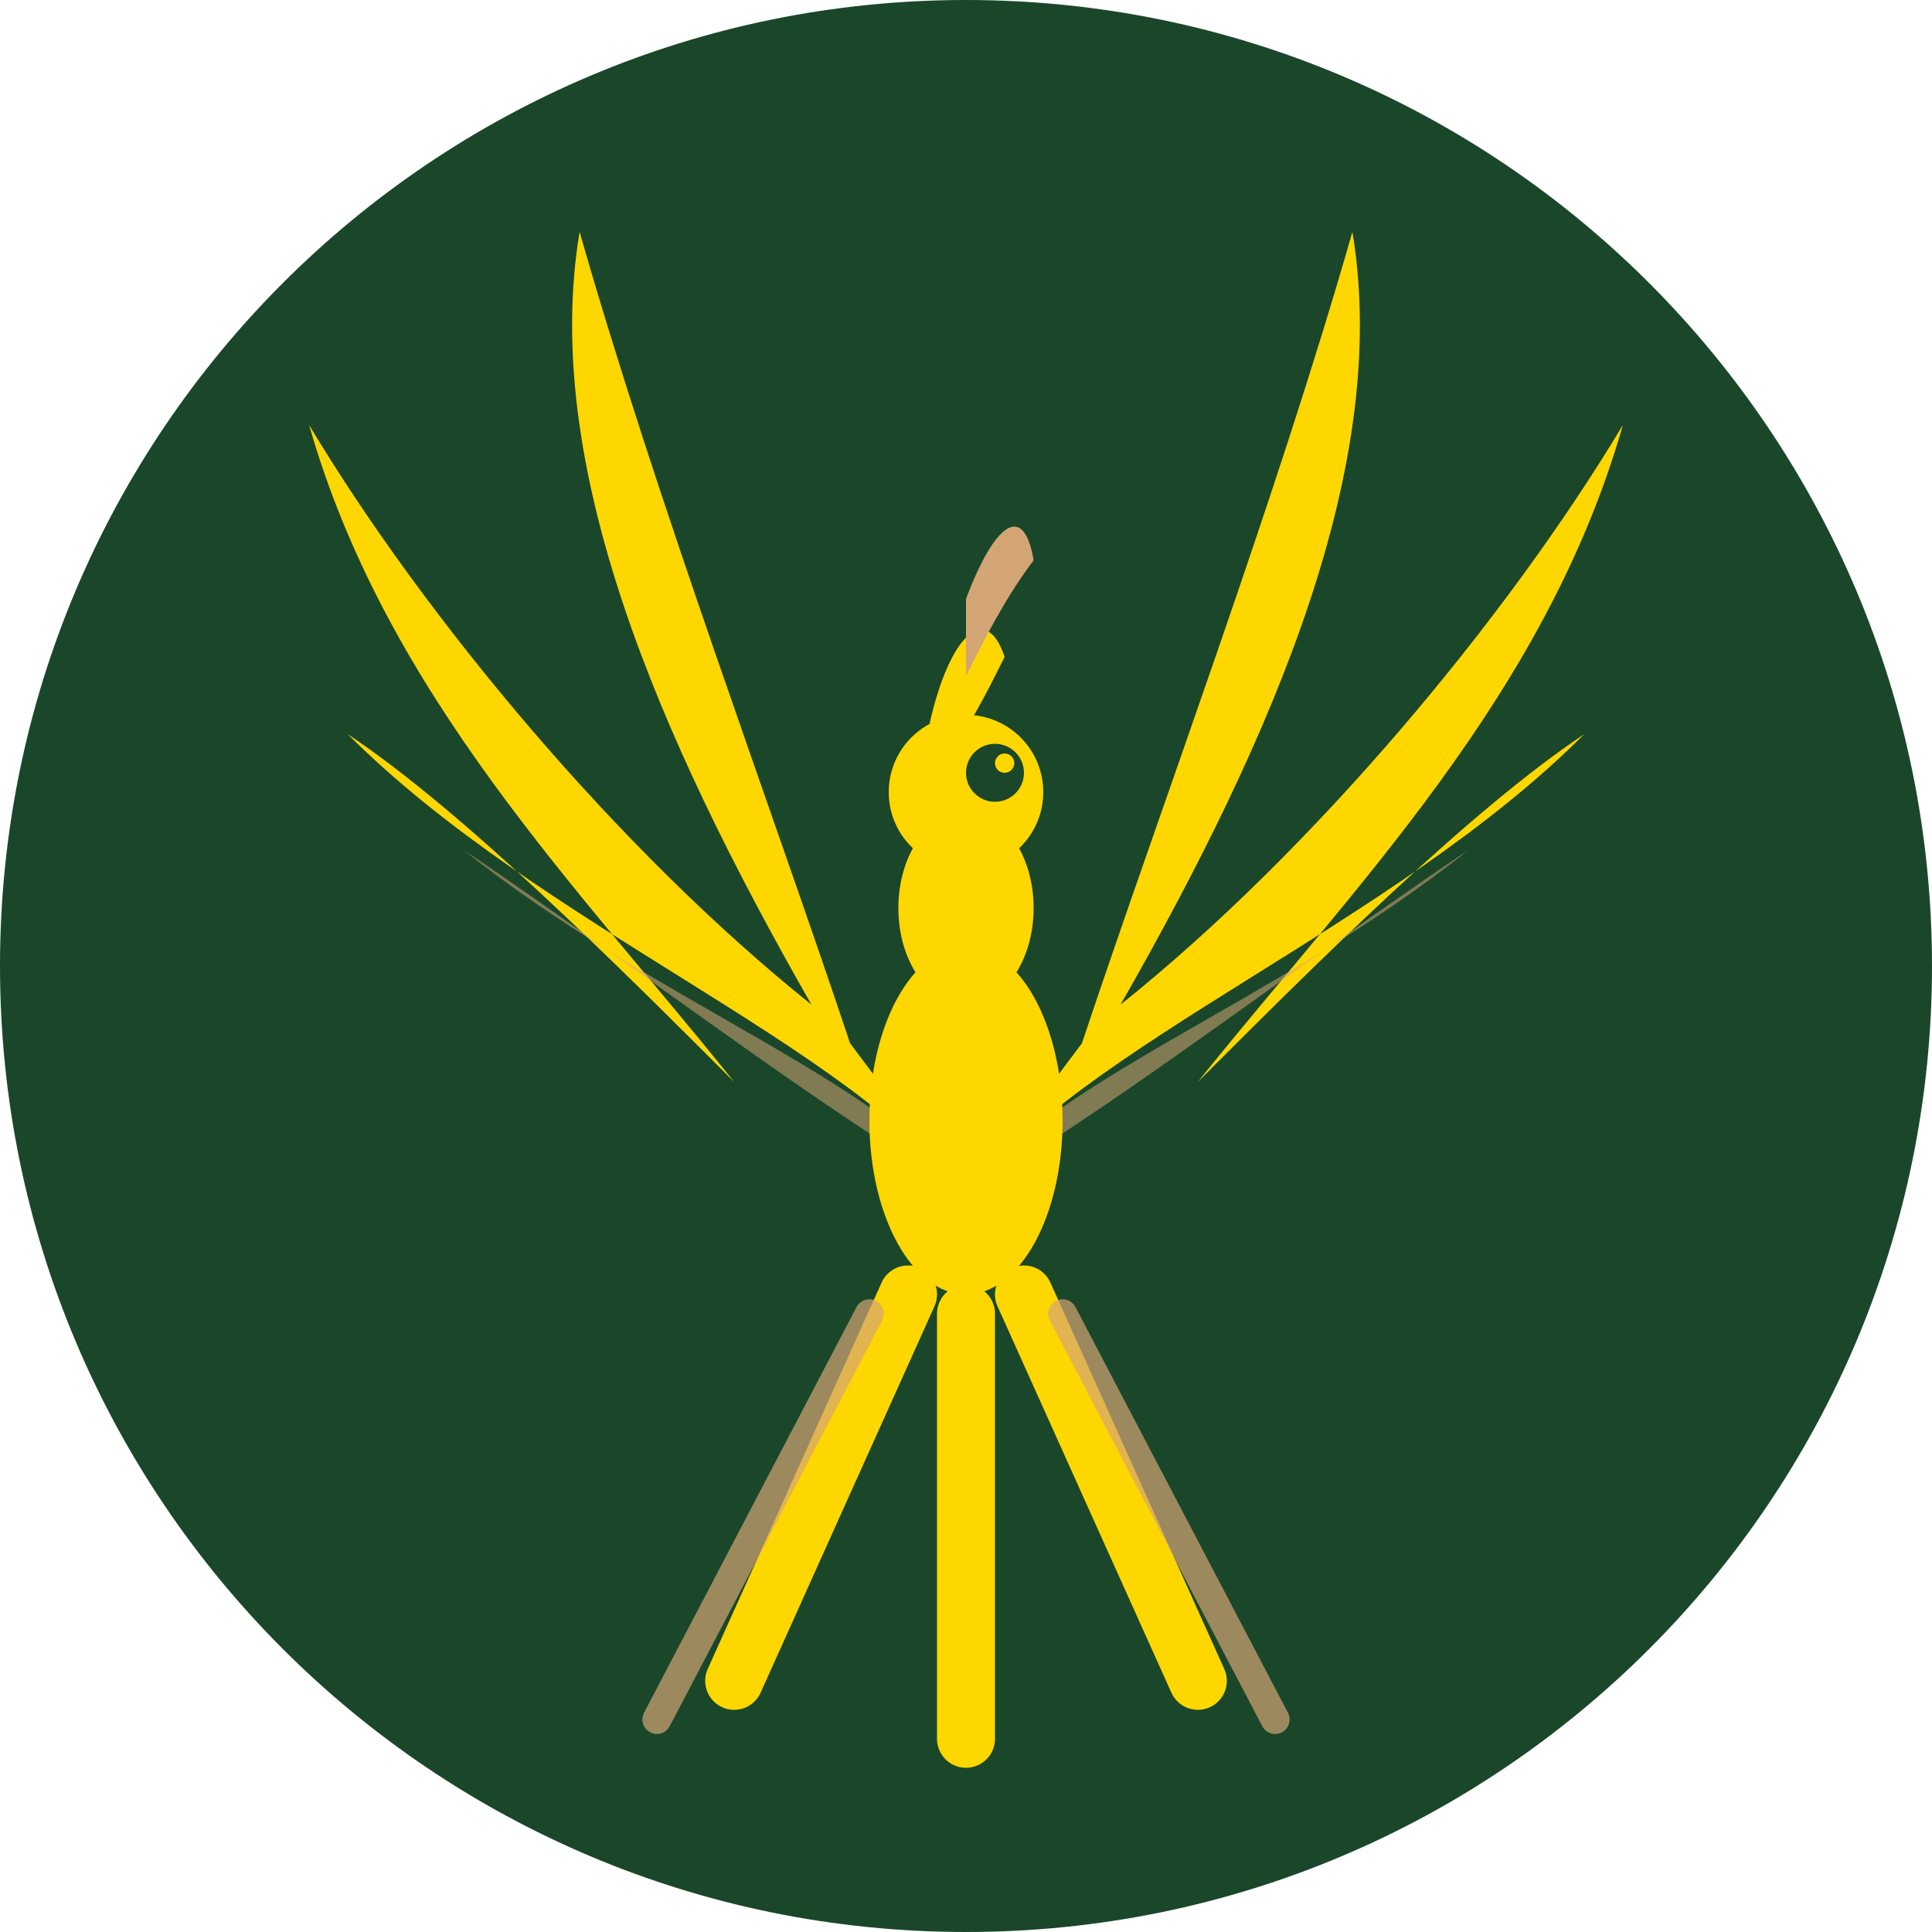
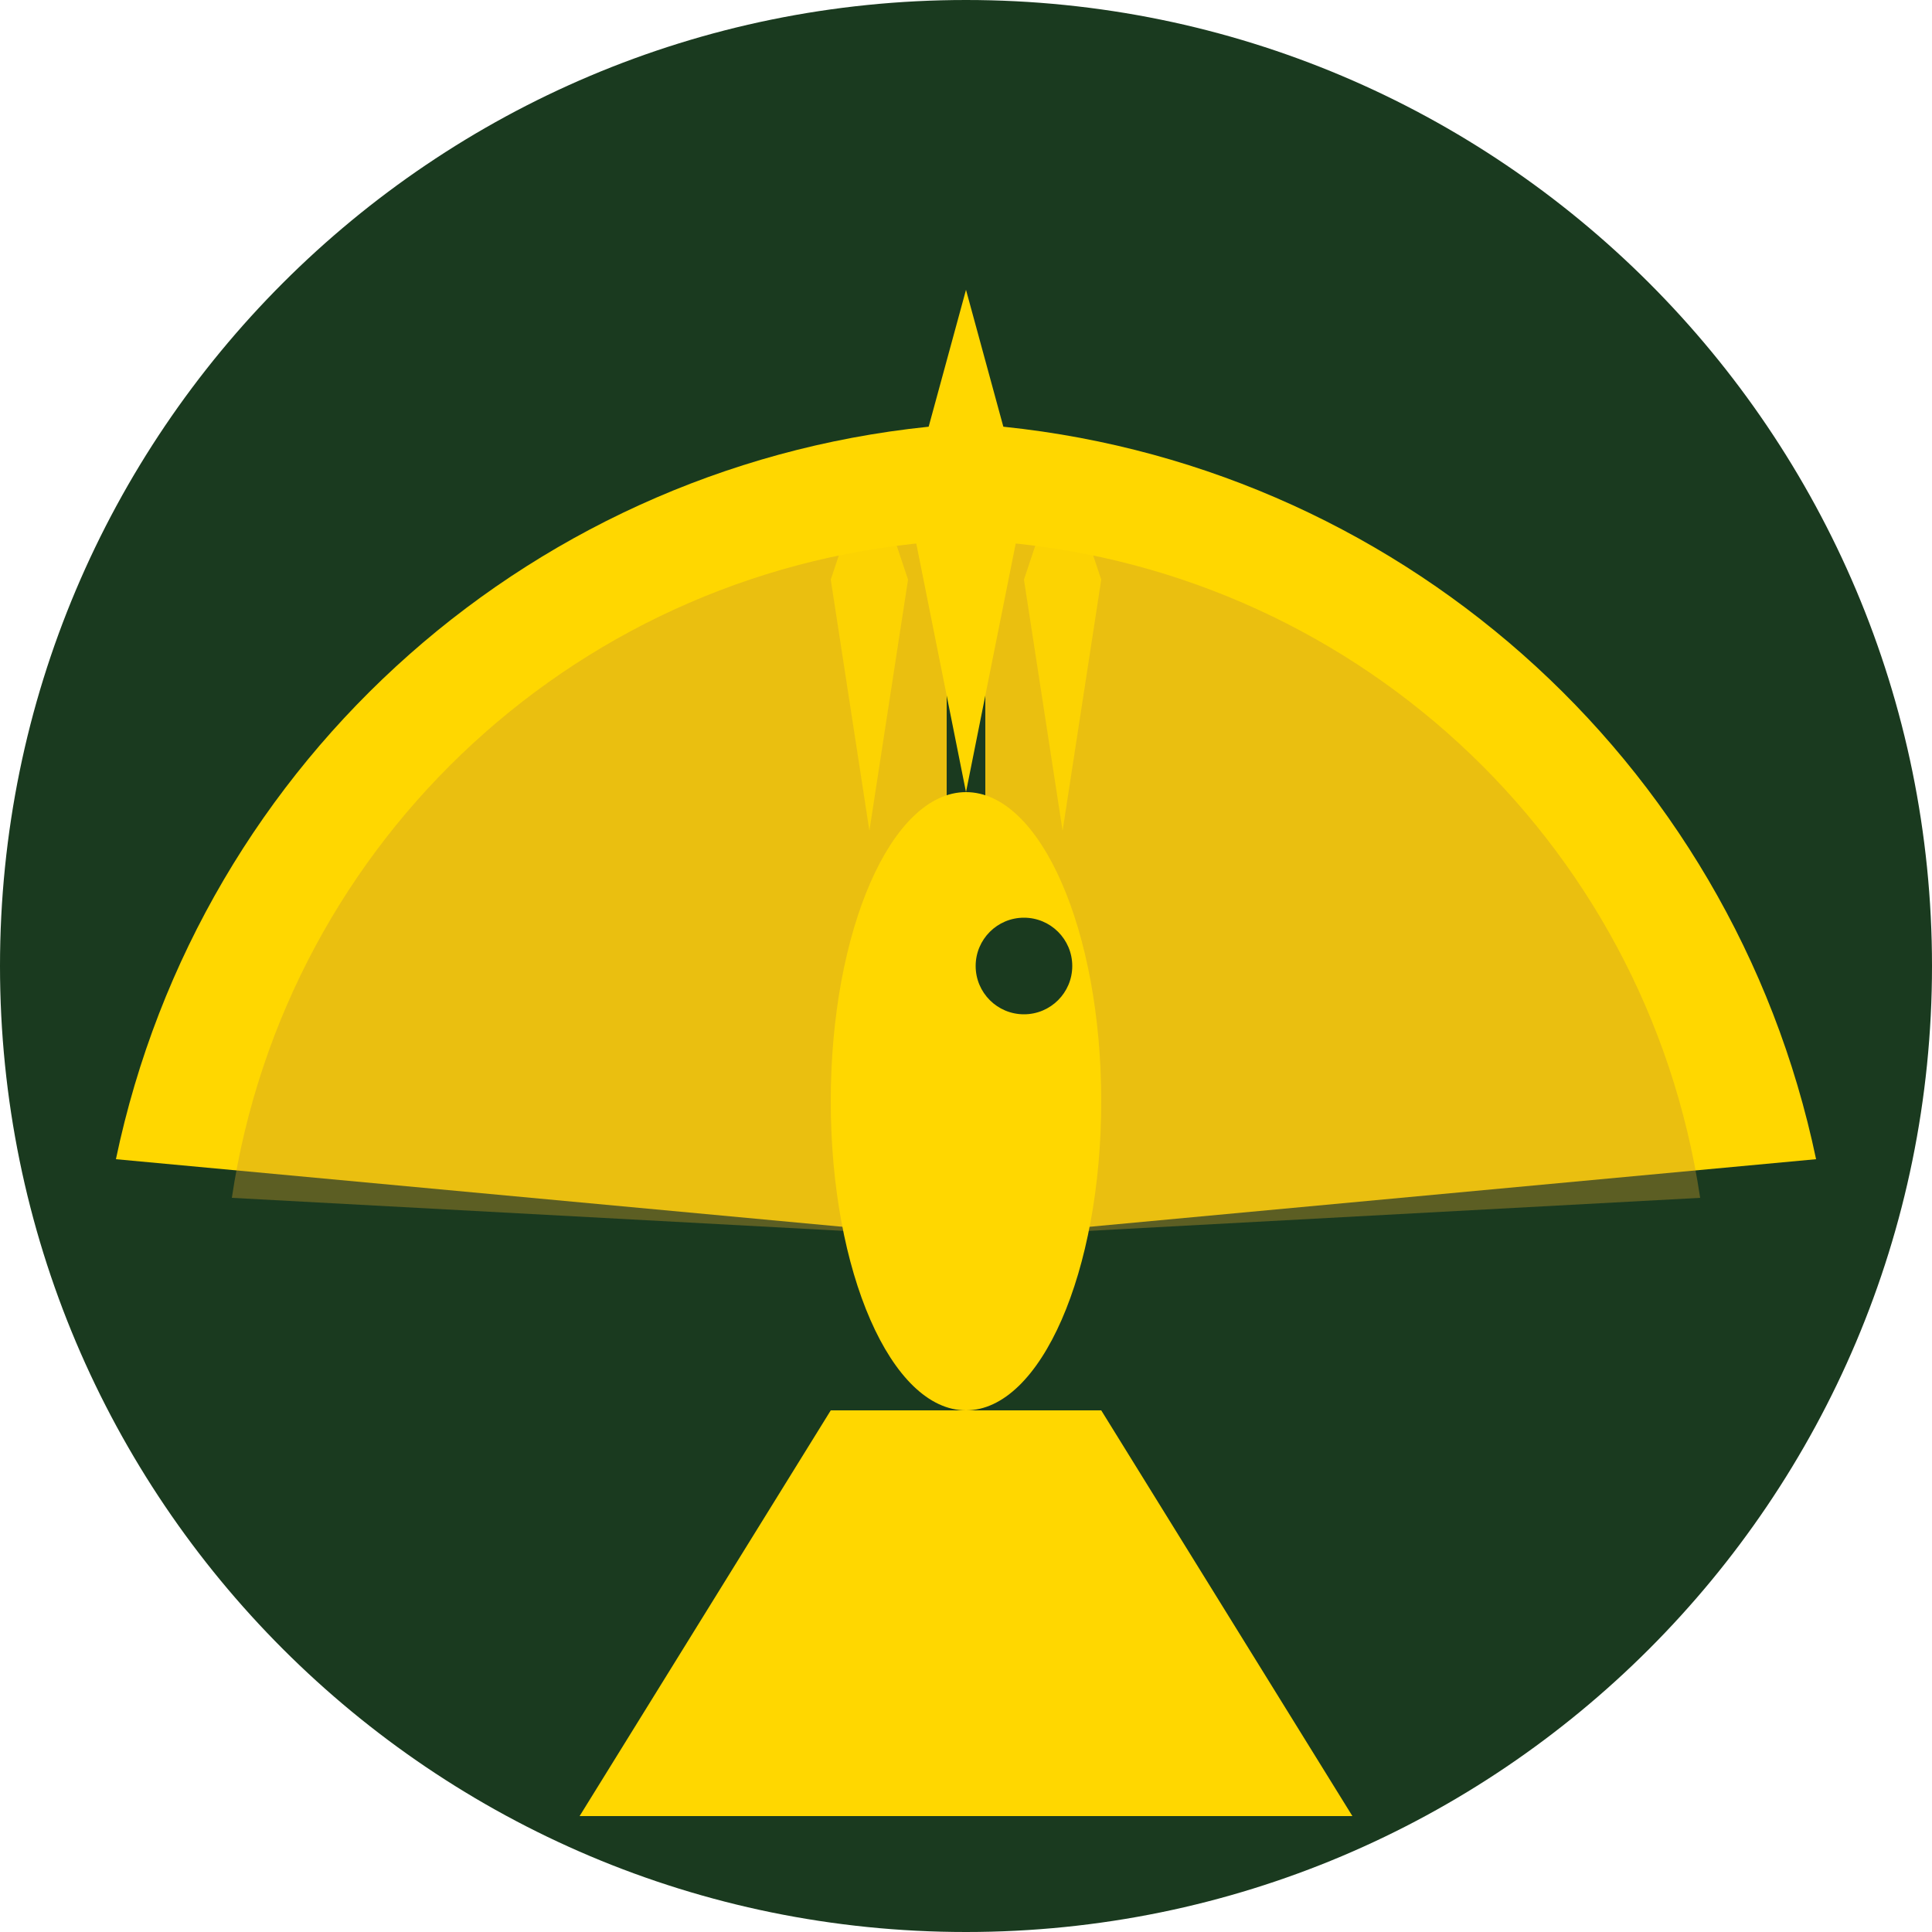
<svg xmlns="http://www.w3.org/2000/svg" viewBox="0 0 100 100">
-   <circle cx="50" cy="50" r="50" fill="#1a472a" />
-   <path d="M50 62 C44 54,28 48,18 38 C24 42,32 50,38 56 C30 46,20 36,16 22 C22 32,32 44,42 52 C34 38,28 24,30 12 C34 26,40 42,44 54Z" fill="#FFD700" />
-   <path d="M50 62 C56 54,72 48,82 38 C76 42,68 50,62 56 C70 46,80 36,84 22 C78 32,68 44,58 52 C66 38,72 24,70 12 C66 26,60 42,56 54Z" fill="#FFD700" />
-   <path d="M50 62 C46 56,34 52,24 44 C30 48,38 54,44 58Z" fill="#d4a574" opacity="0.55" />
-   <path d="M50 62 C54 56,66 52,76 44 C70 48,62 54,56 58Z" fill="#d4a574" opacity="0.55" />
-   <ellipse cx="50" cy="58" rx="5" ry="9" fill="#FFD700" />
-   <ellipse cx="50" cy="47" rx="3.5" ry="5" fill="#FFD700" />
-   <ellipse cx="50" cy="41" rx="4" ry="4" fill="#FFD700" />
-   <path d="M48 38 C49 33,51 31,52 34 C51 36,50 38,49 39Z" fill="#FFD700" />
-   <path d="M50 31 C51.5 27,53 26,53.5 29 C52 31,51 33,50 35Z" fill="#d4a574" />
-   <line x1="47" y1="67" x2="38" y2="87" stroke="#FFD700" stroke-width="3" stroke-linecap="round" />
-   <line x1="50" y1="68" x2="50" y2="90" stroke="#FFD700" stroke-width="3" stroke-linecap="round" />
-   <line x1="53" y1="67" x2="62" y2="87" stroke="#FFD700" stroke-width="3" stroke-linecap="round" />
-   <line x1="45" y1="68" x2="34" y2="89" stroke="#d4a574" stroke-width="1.5" stroke-linecap="round" opacity="0.7" />
-   <line x1="55" y1="68" x2="66" y2="89" stroke="#d4a574" stroke-width="1.5" stroke-linecap="round" opacity="0.7" />
-   <circle cx="51.5" cy="40" r="1.5" fill="#1a472a" />
-   <circle cx="52" cy="39.5" r="0.5" fill="#FFD700" />
+   <circle cx="50" cy="50" r="50" fill="#1a3a1f" />
+   <path d="M 49,64 L 49,22 A 48 48 0 0 0 6,60 Z" fill="#FFD700" />
+   <path d="M 51,64 L 51,22 A 48 48 0 0 1 94,60 Z" fill="#FFD700" />
+   <path d="M 49,64 L 49,28 A 40 40 0 0 0 12,62 Z" fill="#c8982a" opacity="0.38" />
+   <path d="M 51,64 L 51,28 A 40 40 0 0 1 88,62 Z" fill="#c8982a" opacity="0.38" />
+   <ellipse cx="50" cy="57" rx="7" ry="16" fill="#FFD700" />
+   <polygon points="50,41 47,26 50,15 53,26" fill="#FFD700" />
+   <polygon points="45,43 43,30 45,24 47,30" fill="#FFD700" opacity="0.85" />
+   <polygon points="55,43 57,30 55,24 53,30" fill="#FFD700" opacity="0.85" />
+   <polygon points="43,73 57,73 70,94 30,94" fill="#FFD700" />
+   <circle cx="53" cy="50" r="2.5" fill="#1a3a1f" />
</svg>
